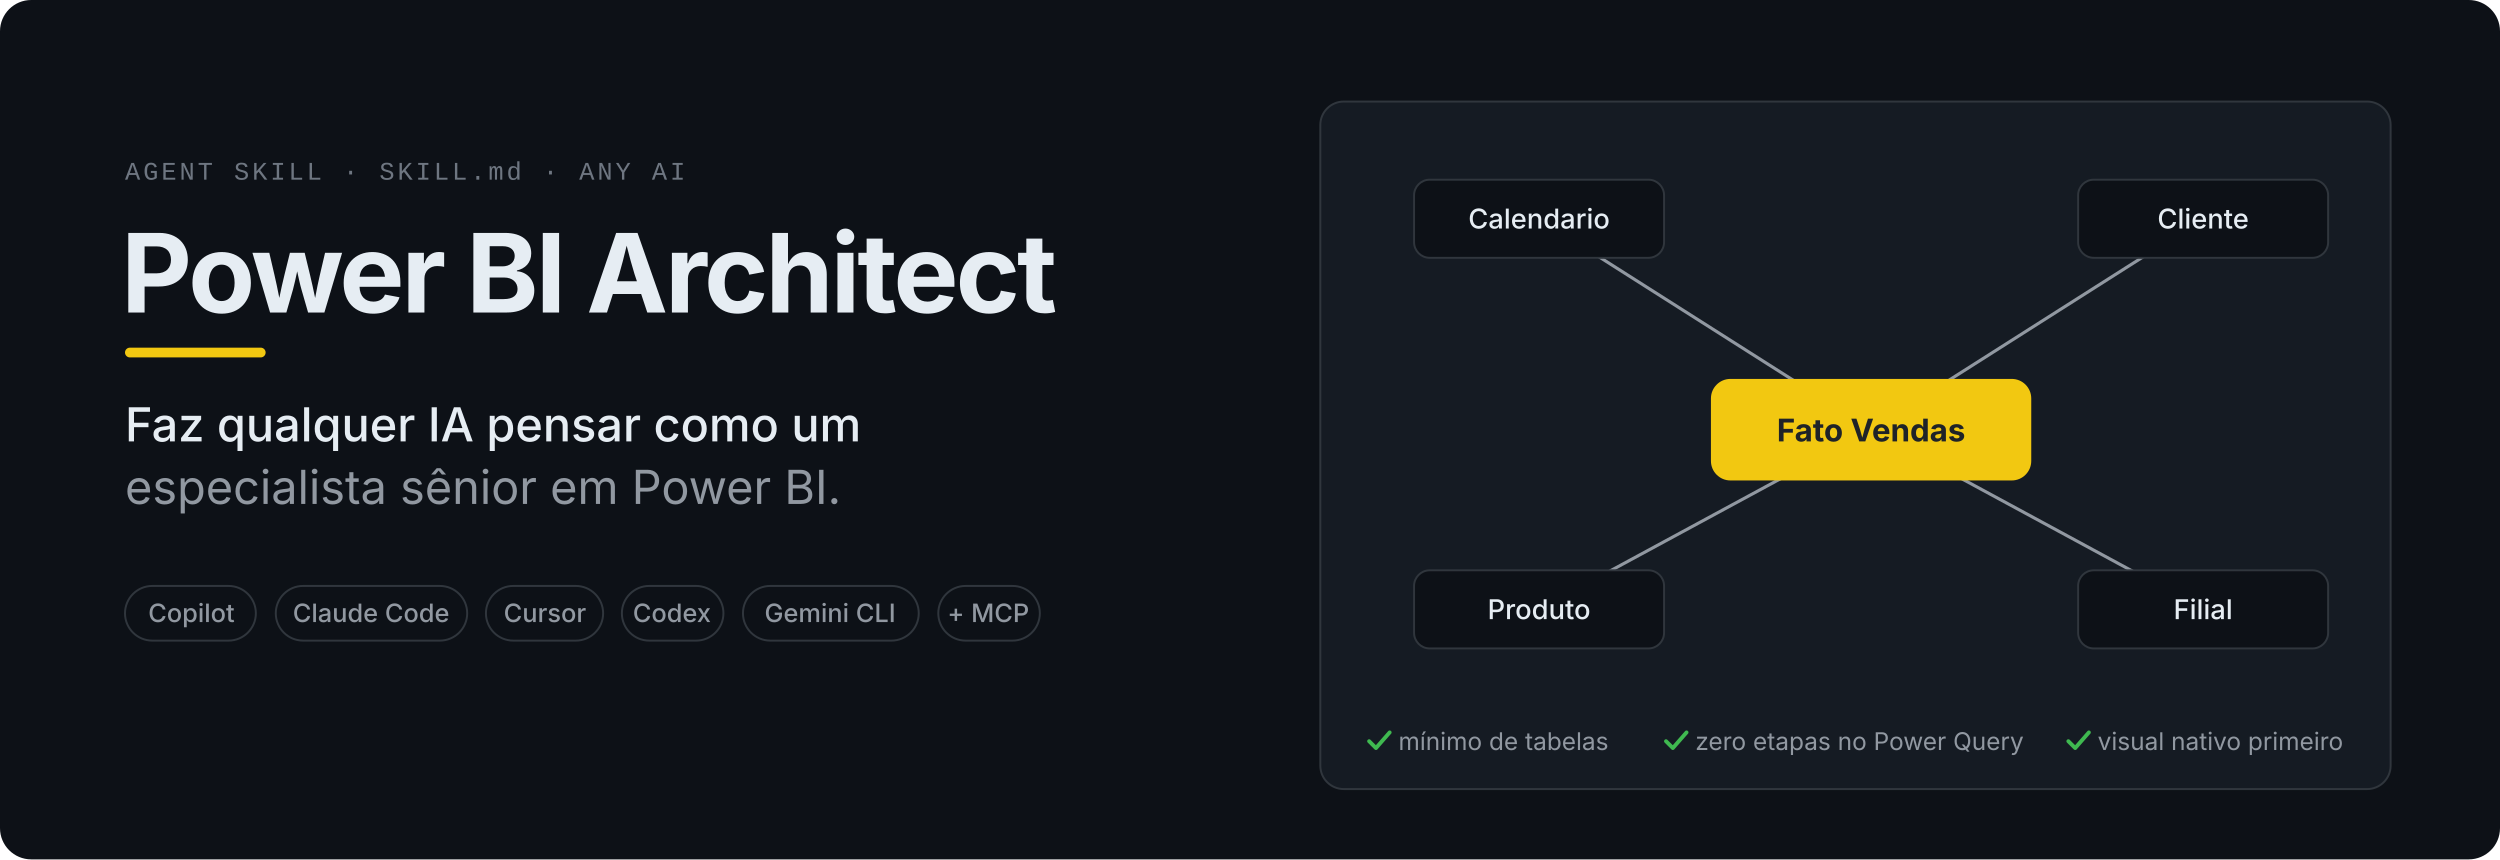
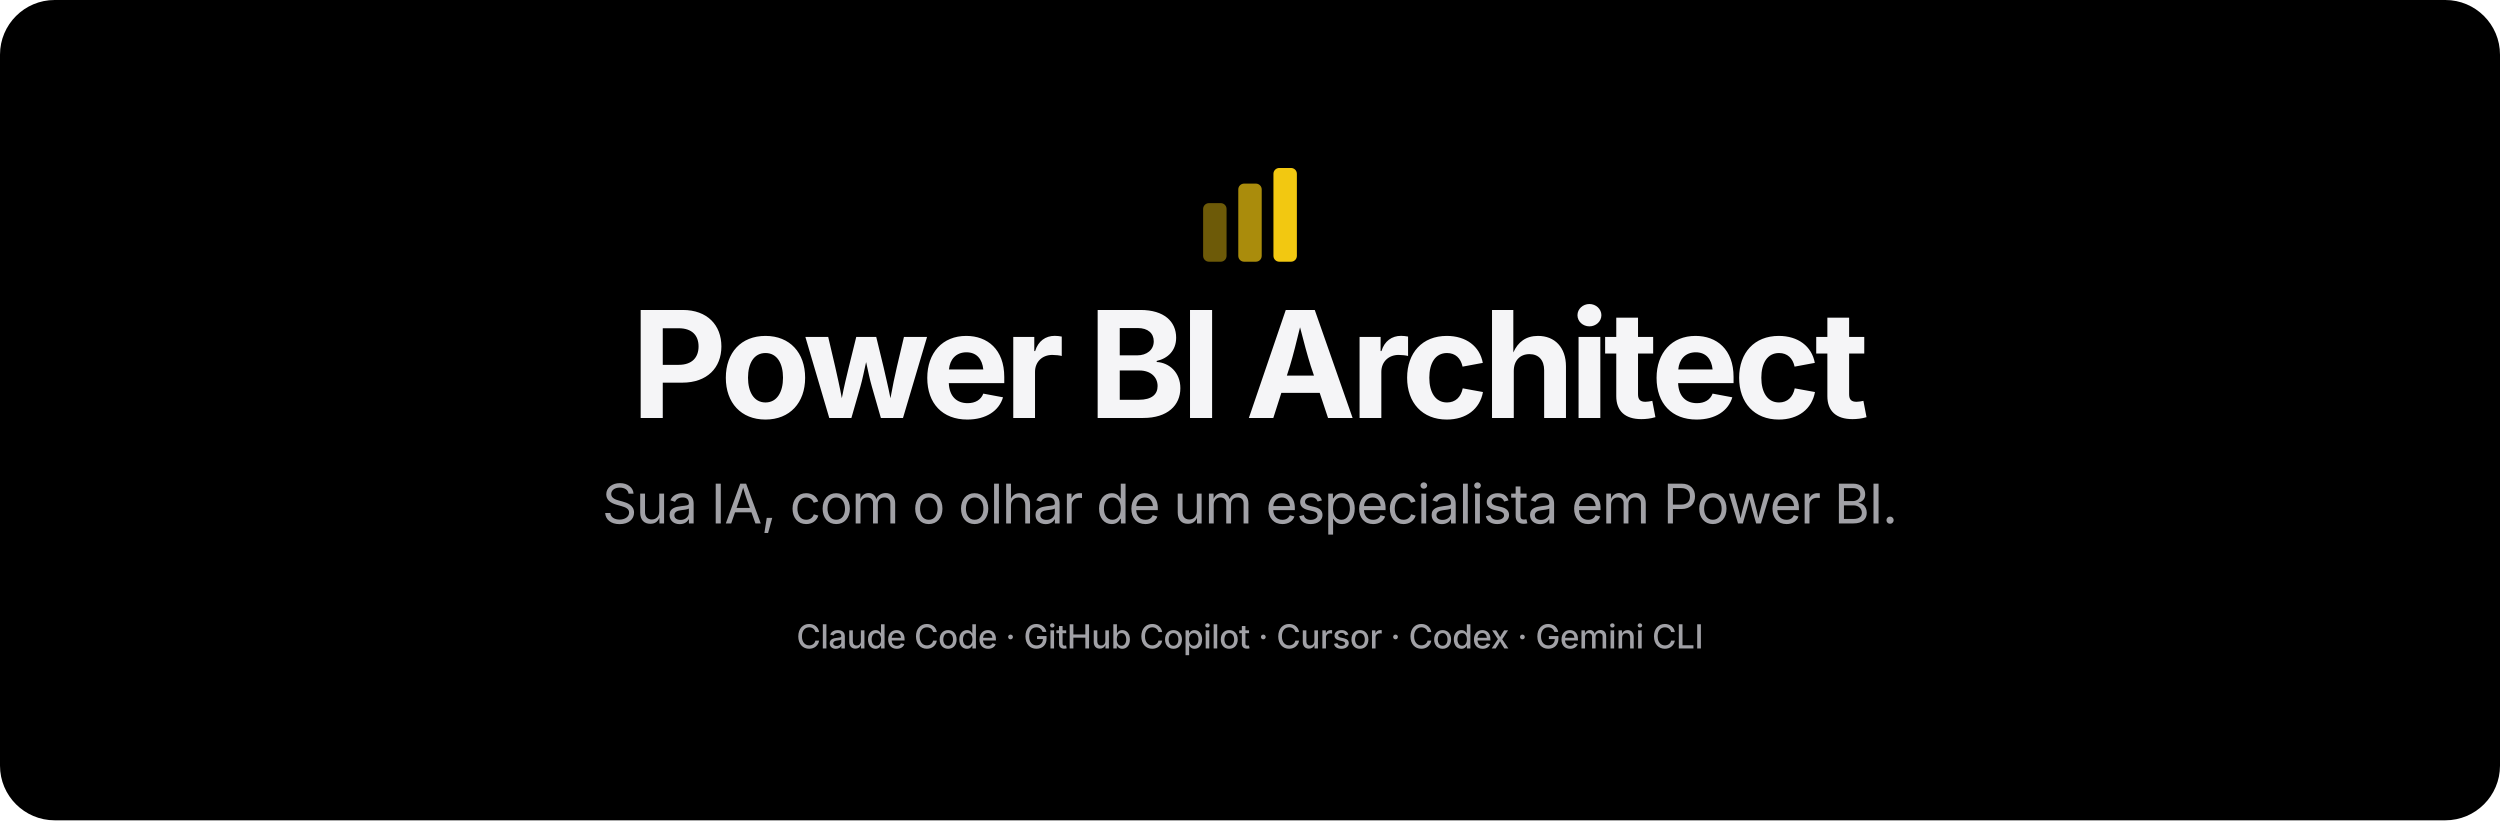
- <svg xmlns="http://www.w3.org/2000/svg" width="1280" height="440" viewBox="0 0 1280 440" role="img" aria-label="Power BI Architect — a skill que faz qualquer IA pensar como especialista em Power BI">
-   <style>
-   .sans{font-family:-apple-system,BlinkMacSystemFont,'Segoe UI','Inter','Helvetica Neue',Arial,sans-serif} .mono{font-family:ui-monospace,SFMono-Regular,'SF Mono',Menlo,Consolas,'Liberation Mono',monospace}
-   .t{fill:#E6EDF3} .m{fill:#9198A1} .s{fill:#6E7681} .a{fill:#F2C811}
-   .ok{fill:#3FB950} .bad{fill:#F85149}
-   .in{animation:in .5s cubic-bezier(.2,.7,.2,1) both}
-   @keyframes in{from{opacity:0;transform:translateY(6px)}to{opacity:1;transform:none}}
-   .fade{animation:fade .6s ease both}
-   @keyframes fade{from{opacity:0}to{opacity:1}}
-   @media (prefers-reduced-motion: reduce){*{animation:none!important}}
- .ln{stroke-dasharray:220;animation:draw .7s ease both}@keyframes draw{from{stroke-dashoffset:220}to{stroke-dashoffset:0}}</style>
-   <rect width="1280" height="440" rx="16" fill="#0D1117" />
-   <text x="64" y="92" class="mono s in" font-size="13" letter-spacing="1.5">AGENT SKILL · SKILL.md · ANY AI</text>
-   <text x="62" y="160" class="sans t in" style="animation-delay:.1s" font-size="56" font-weight="700" letter-spacing="-1.5">Power BI Architect</text>
-   <rect x="64" y="178" width="72" height="5" rx="2.5" fill="#F2C811" class="in" style="animation-delay:.2s" />
-   <text x="64" y="226" class="sans t in" style="animation-delay:.25s" font-size="24" font-weight="500">Faz qualquer IA pensar como um</text>
-   <text x="64" y="258" class="sans m in" style="animation-delay:.3s" font-size="24">especialista sênior em Power BI.</text>
-   <g class="in" style="animation-delay:0.45s">
-     <rect x="64" y="300" width="67" height="28" rx="14" fill="#0D1117" stroke="#30363D" />
-     <text x="98" y="318.5" text-anchor="middle" class="sans m" font-size="13" font-weight="500">Copilot</text>
+ <svg xmlns="http://www.w3.org/2000/svg" width="1280" height="420" viewBox="0 0 1280 420" role="img" aria-label="Power BI Architect. Sua IA, com o olhar de um especialista em Power BI.">
+   <style>.f{font-family:-apple-system,BlinkMacSystemFont,"SF Pro Display","Inter","Segoe UI",Helvetica,Arial,sans-serif}
+ .r{animation:r .9s cubic-bezier(.2,.7,.2,1) both}@keyframes r{from{opacity:0;transform:translateY(10px)}to{opacity:1;transform:none}}
+ @media (prefers-reduced-motion:reduce){.r{animation:none}}</style>
+   <rect width="1280" height="420" rx="28" fill="#000000" />
+   <g transform="translate(616 86)" class="r">
+     <rect x="0" y="18" width="12" height="30" rx="3" fill="#F2C811" opacity=".45" />
+     <rect x="18" y="8" width="12" height="40" rx="3" fill="#F2C811" opacity=".7" />
+     <rect x="36" y="0" width="12" height="48" rx="3" fill="#F2C811" />
  </g>
-   <g class="in" style="animation-delay:0.52s">
-     <rect x="141.2" y="300" width="98" height="28" rx="14" fill="#0D1117" stroke="#30363D" />
-     <text x="190" y="318.5" text-anchor="middle" class="sans m" font-size="13" font-weight="500">Claude Code</text>
-   </g>
-   <g class="in" style="animation-delay:0.59s">
-     <rect x="248.8" y="300" width="60" height="28" rx="14" fill="#0D1117" stroke="#30363D" />
-     <text x="279" y="318.5" text-anchor="middle" class="sans m" font-size="13" font-weight="500">Cursor</text>
-   </g>
-   <g class="in" style="animation-delay:0.66s">
-     <rect x="318.4" y="300" width="52" height="28" rx="14" fill="#0D1117" stroke="#30363D" />
-     <text x="344" y="318.5" text-anchor="middle" class="sans m" font-size="13" font-weight="500">Codex</text>
-   </g>
-   <g class="in" style="animation-delay:0.73s">
-     <rect x="380.4" y="300" width="90" height="28" rx="14" fill="#0D1117" stroke="#30363D" />
-     <text x="425" y="318.5" text-anchor="middle" class="sans m" font-size="13" font-weight="500">Gemini CLI</text>
-   </g>
-   <g class="in" style="animation-delay:0.80s">
-     <rect x="480.4" y="300" width="52" height="28" rx="14" fill="#0D1117" stroke="#30363D" />
-     <text x="506" y="318.5" text-anchor="middle" class="sans m" font-size="13" font-weight="500">+ MCP</text>
-   </g>
-   <g class="fade" style="animation-delay:.2s">
-     <rect x="676" y="52" width="548" height="352" rx="12" fill="#151B23" stroke="#30363D" />
-   </g>
-   <line class="ln" style="animation-delay:0.95s" x1="788" y1="112" x2="958" y2="220" stroke="#9198A1" stroke-width="1.6" />
-   <g class="in" style="animation-delay:0.70s">
-     <rect x="724" y="92" width="128" height="40" rx="8" fill="#0D1117" stroke="#30363D" />
-     <text x="788" y="117" text-anchor="middle" class="sans t" font-size="14" font-weight="500">Calendario</text>
-   </g>
-   <line class="ln" style="animation-delay:1.20s" x1="1128" y1="112" x2="958" y2="220" stroke="#9198A1" stroke-width="1.6" />
-   <g class="in" style="animation-delay:0.95s">
-     <rect x="1064" y="92" width="128" height="40" rx="8" fill="#0D1117" stroke="#30363D" />
-     <text x="1128" y="117" text-anchor="middle" class="sans t" font-size="14" font-weight="500">Cliente</text>
-   </g>
-   <line class="ln" style="animation-delay:1.45s" x1="788" y1="312" x2="958" y2="220" stroke="#9198A1" stroke-width="1.6" />
-   <g class="in" style="animation-delay:1.20s">
-     <rect x="724" y="292" width="128" height="40" rx="8" fill="#0D1117" stroke="#30363D" />
-     <text x="788" y="317" text-anchor="middle" class="sans t" font-size="14" font-weight="500">Produto</text>
-   </g>
-   <line class="ln" style="animation-delay:1.70s" x1="1128" y1="312" x2="958" y2="220" stroke="#9198A1" stroke-width="1.6" />
-   <g class="in" style="animation-delay:1.45s">
-     <rect x="1064" y="292" width="128" height="40" rx="8" fill="#0D1117" stroke="#30363D" />
-     <text x="1128" y="317" text-anchor="middle" class="sans t" font-size="14" font-weight="500">Filial</text>
-   </g>
-   <g class="in" style="animation-delay:.45s">
-     <rect x="876" y="194" width="164" height="52" rx="10" fill="#F2C811" />
-     <text x="958" y="226" text-anchor="middle" class="sans" fill="#1F2328" font-size="16" font-weight="700">Fato Vendas</text>
-   </g>
-   <g class="in" style="animation-delay:2.00s">
-     <path d="M701 379.5l3.5 3.5l7-8" fill="none" stroke="#3FB950" stroke-width="2" stroke-linecap="round" stroke-linejoin="round" />
-     <text x="716" y="384" class="sans m" font-size="12.5">mínimo de tabelas</text>
-   </g>
-   <g class="in" style="animation-delay:2.20s">
-     <path d="M853 379.5l3.5 3.5l7-8" fill="none" stroke="#3FB950" stroke-width="2" stroke-linecap="round" stroke-linejoin="round" />
-     <text x="868" y="384" class="sans m" font-size="12.5">zero etapas no Power Query</text>
-   </g>
-   <g class="in" style="animation-delay:2.40s">
-     <path d="M1059 379.5l3.5 3.5l7-8" fill="none" stroke="#3FB950" stroke-width="2" stroke-linecap="round" stroke-linejoin="round" />
-     <text x="1074" y="384" class="sans m" font-size="12.5">visual nativo primeiro</text>
-   </g>
+   <text x="640" y="214" text-anchor="middle" class="f r" style="animation-delay:.08s" font-size="76" font-weight="700" letter-spacing="-3" fill="#F5F5F7">Power BI Architect</text>
+   <text x="640" y="268" text-anchor="middle" class="f r" style="animation-delay:.16s" font-size="28" font-weight="400" letter-spacing="-.6" fill="#A1A1A6">Sua IA, com o olhar de um especialista em Power BI.</text>
+   <text x="640" y="332" text-anchor="middle" class="f r" style="animation-delay:.24s" font-size="17" font-weight="500" letter-spacing="-.2" fill="#A1A1A6">Claude Code · GitHub Copilot · Cursor · Codex · Gemini CLI</text>
</svg>
